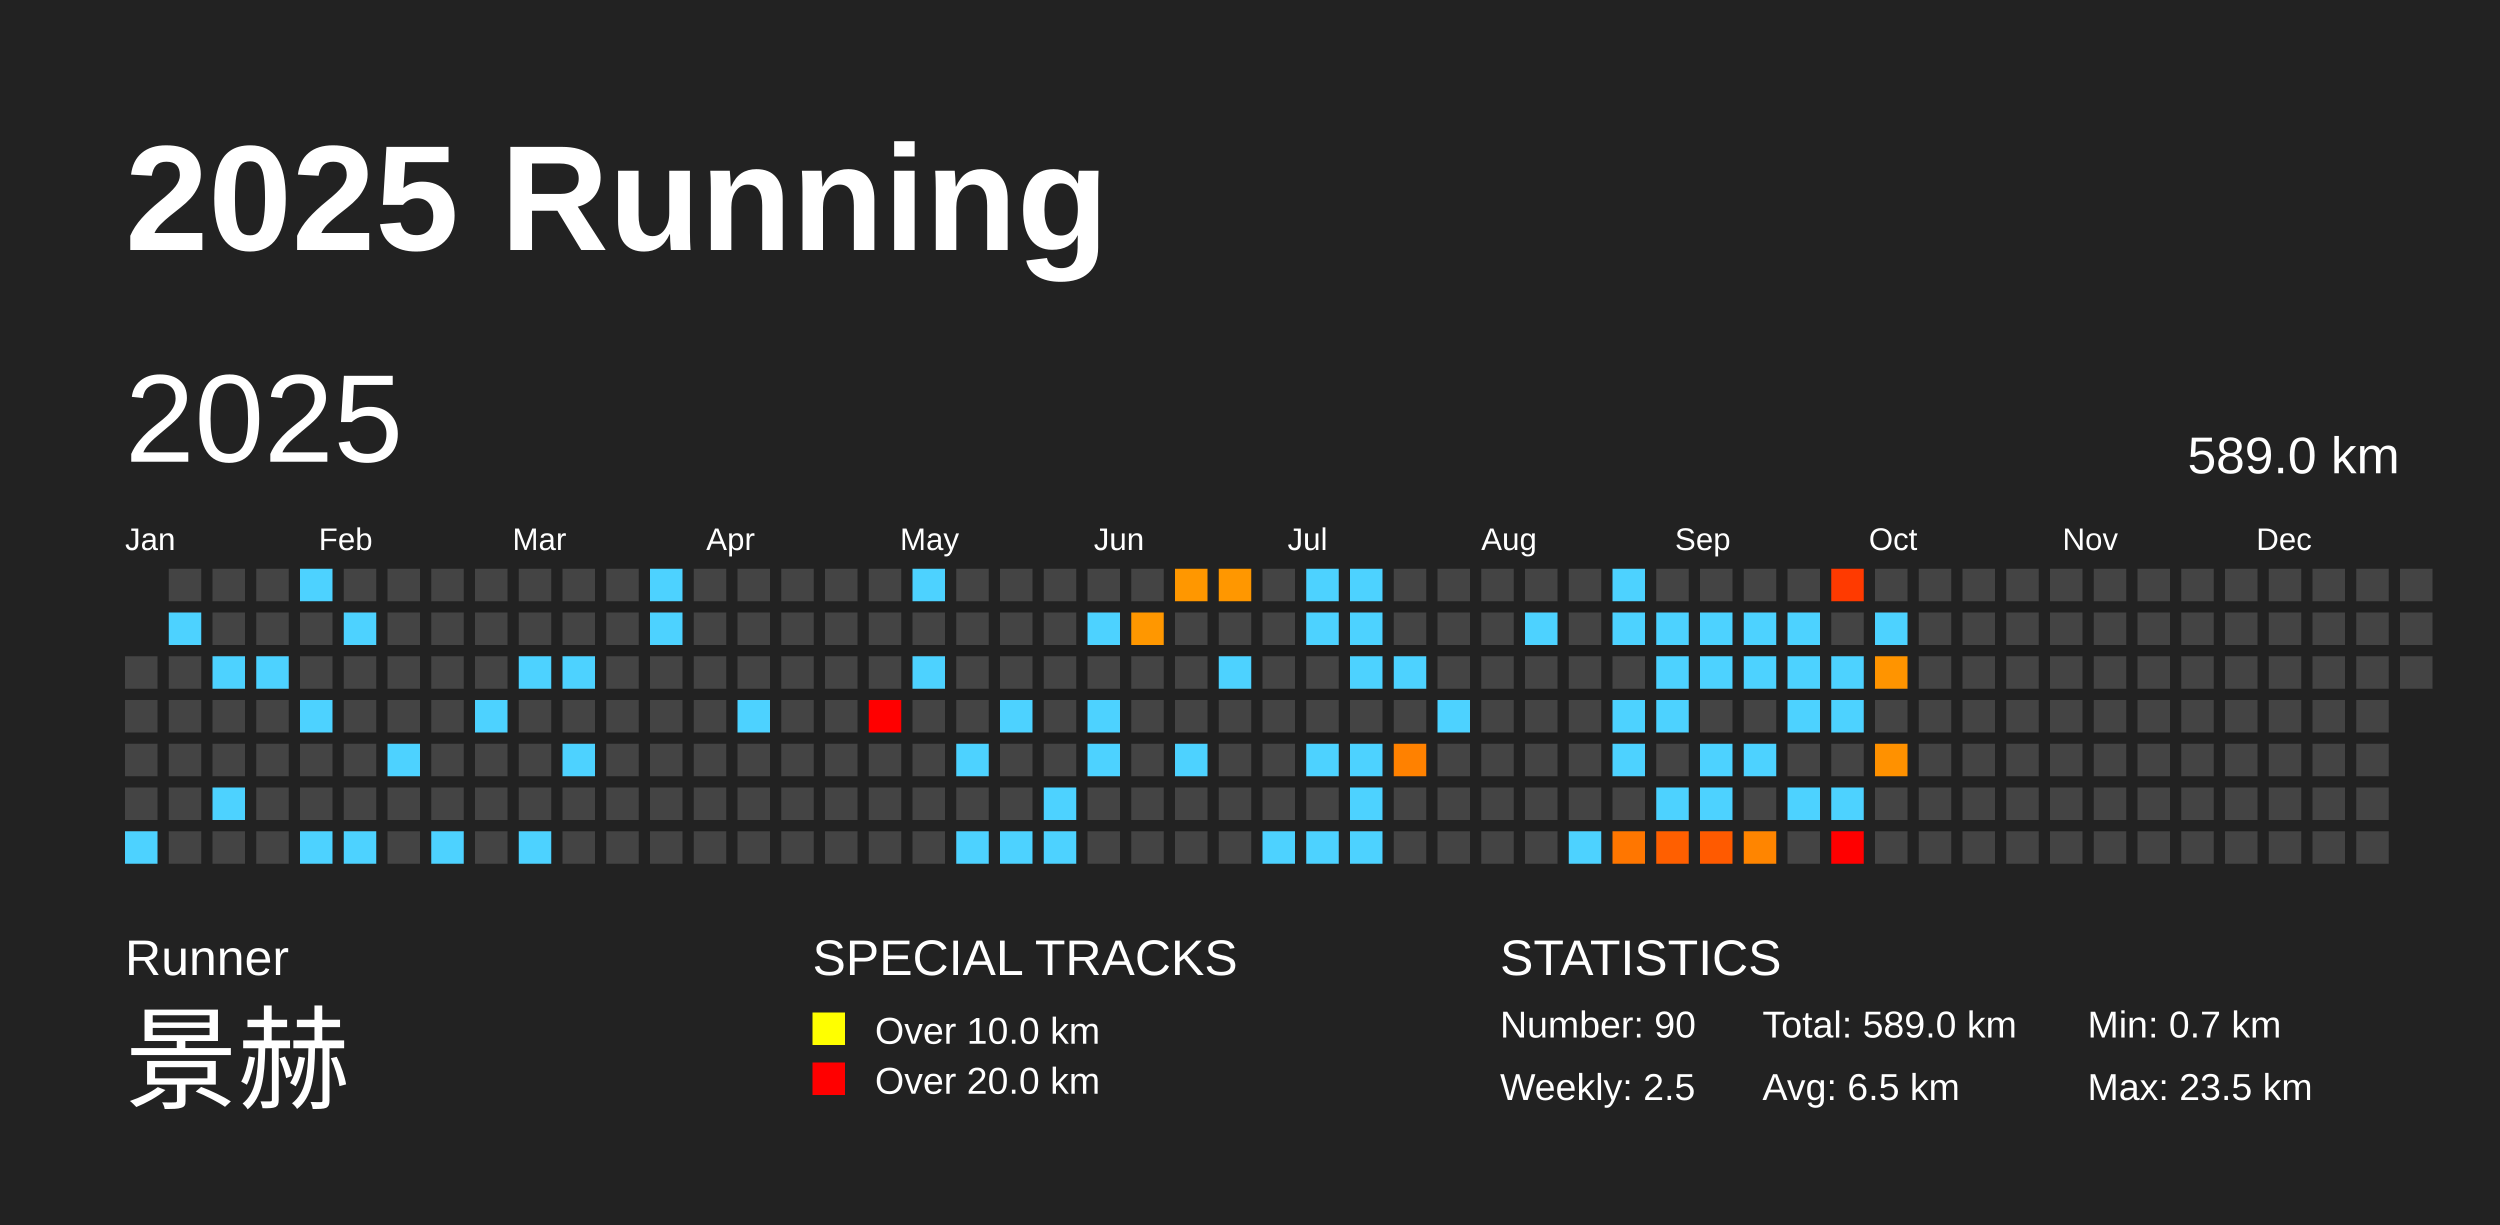
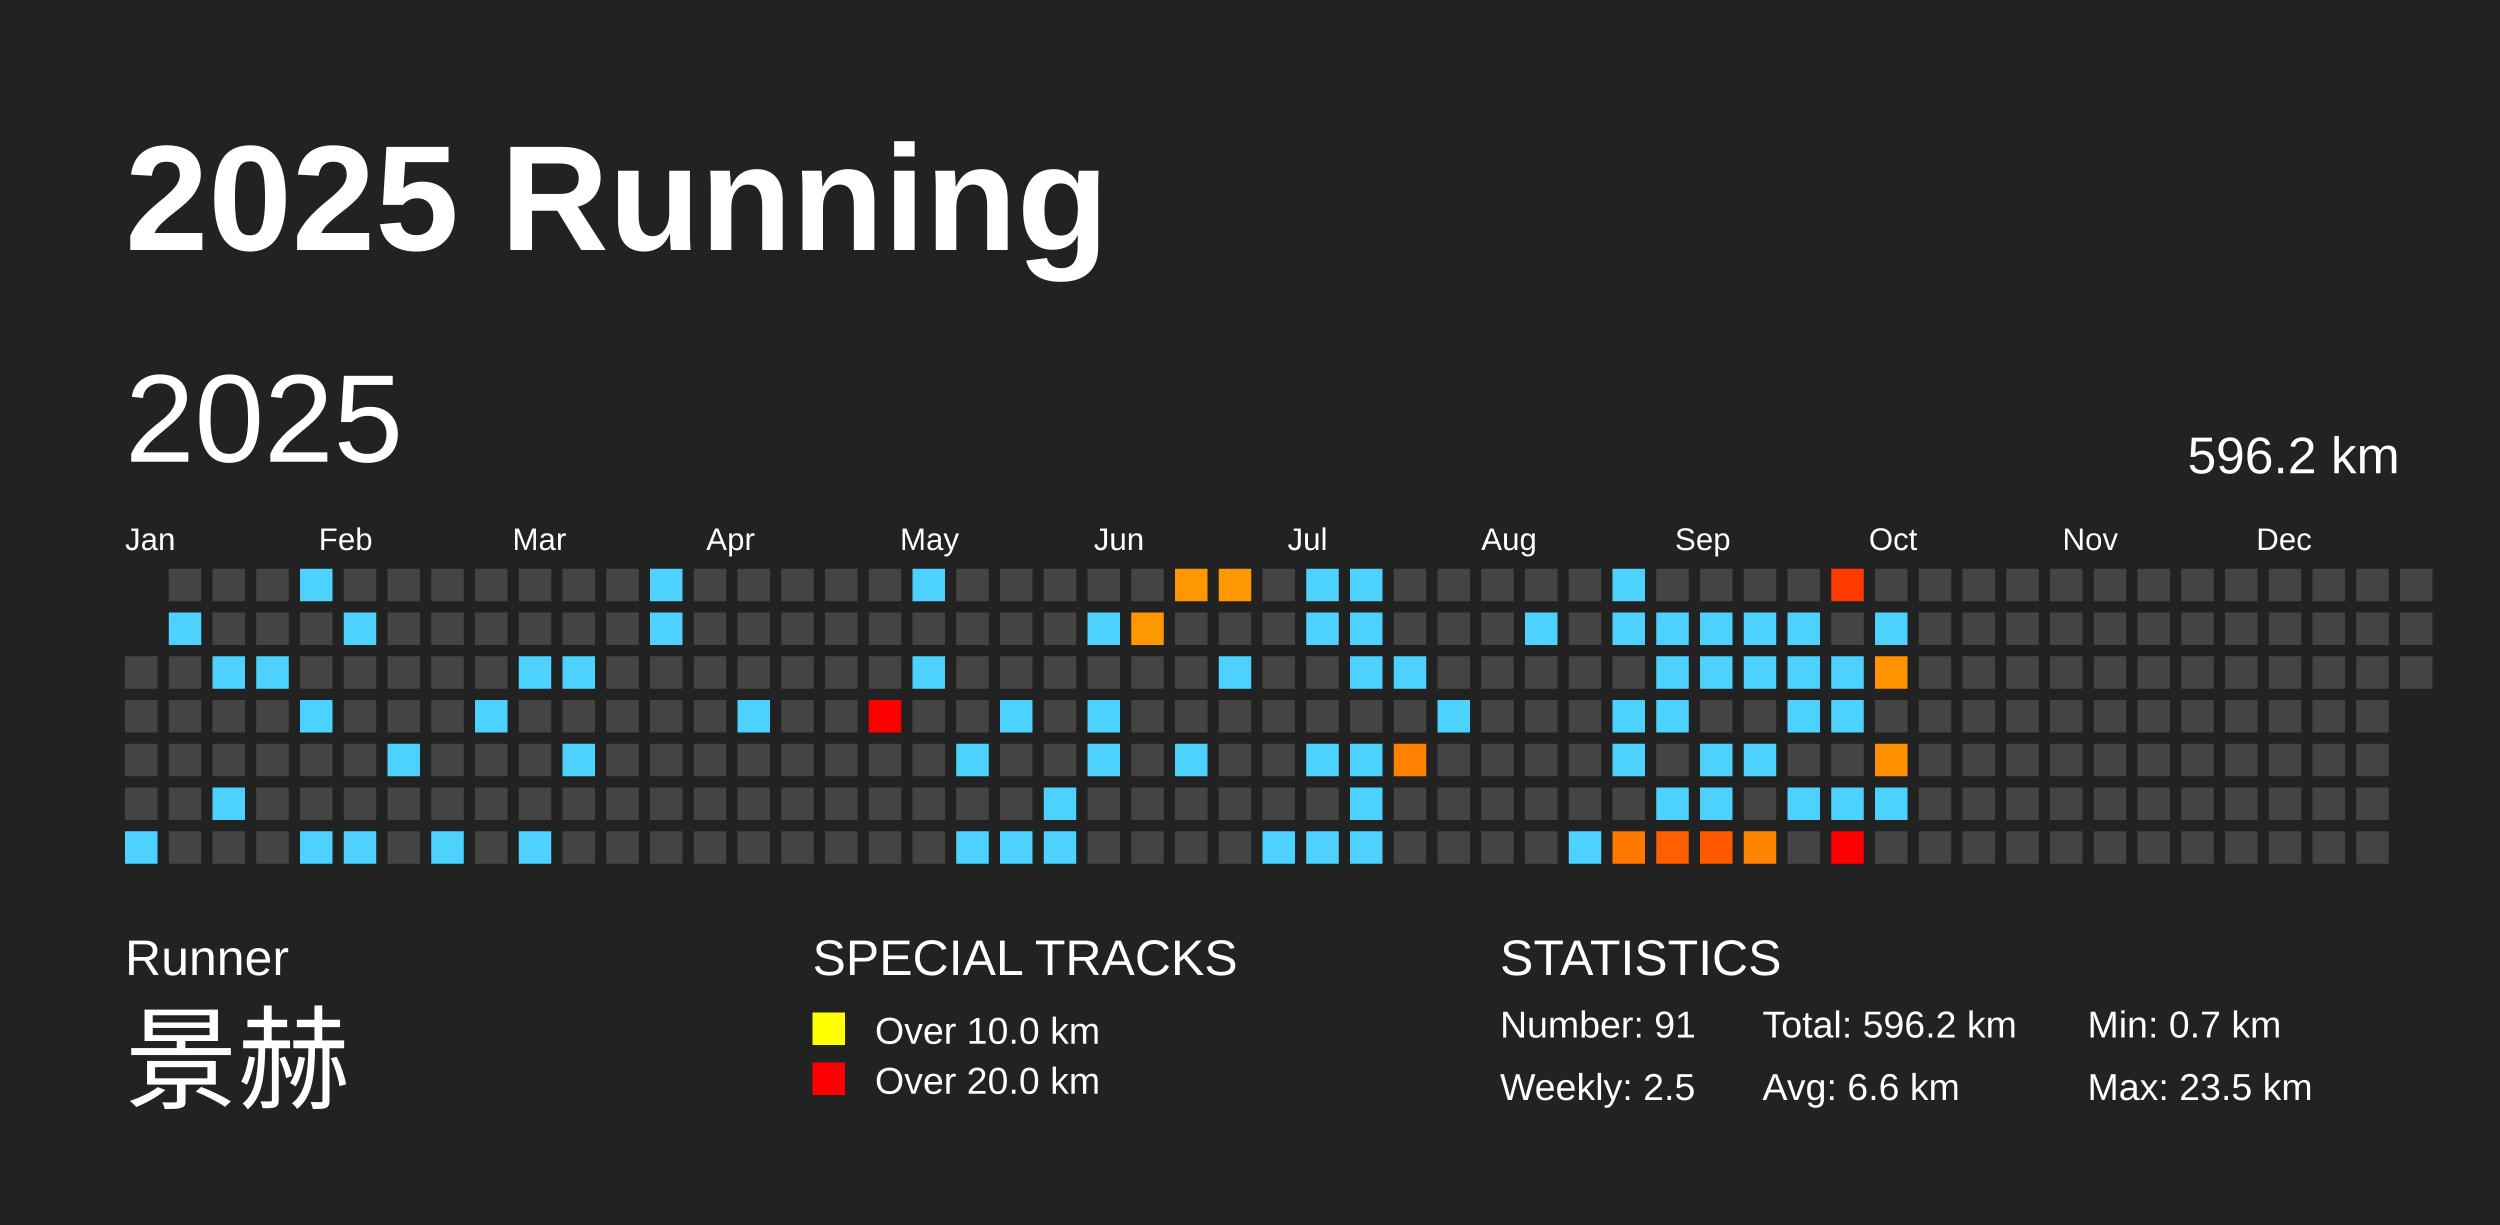
<svg xmlns="http://www.w3.org/2000/svg" baseProfile="full" height="98mm" version="1.1" viewBox="0,0,200,98" width="200mm">
  <defs />
  <rect fill="#222222" height="98" width="200" x="0" y="0" />
  <text fill="#FFFFFF" style="font-size:12px; font-family:Arial; font-weight:bold;" x="10" y="20">2025 Running</text>
  <text fill="#FFFFFF" style="font-size:4px; font-family:Arial" x="10" y="78">Runner</text>
  <text fill="#FFFFFF" style="font-size:9px; font-family:Arial" x="10" y="88">景赫</text>
  <text fill="#FFFFFF" style="font-size:4px; font-family:Arial" x="65" y="78">SPECIAL TRACKS</text>
  <rect fill="yellow" height="2.6" width="2.6" x="65" y="81" />
  <text fill="#FFFFFF" style="font-size:3px; font-family:Arial" x="70" y="83.5">Over 10.0 km</text>
  <rect fill="red" height="2.6" width="2.6" x="65" y="85" />
  <text fill="#FFFFFF" style="font-size:3px; font-family:Arial" x="70" y="87.5">Over 20.0 km</text>
  <text fill="#FFFFFF" style="font-size:4px; font-family:Arial" x="120" y="78">STATISTICS</text>
-   <text fill="#FFFFFF" style="font-size:3px; font-family:Arial" x="120" y="83">Number: 90</text>
+   <text fill="#FFFFFF" style="font-size:3px; font-family:Arial" x="120" y="83">Number: 91</text>
  <text fill="#FFFFFF" style="font-size:3px; font-family:Arial" x="120" y="88">Weekly: 2.5</text>
-   <text fill="#FFFFFF" style="font-size:3px; font-family:Arial" x="141" y="83">Total: 589.0 km</text>
-   <text fill="#FFFFFF" style="font-size:3px; font-family:Arial" x="141" y="88">Avg: 6.5 km</text>
+   <text fill="#FFFFFF" style="font-size:3px; font-family:Arial" x="141" y="83">Total: 596.2 km</text>
+   <text fill="#FFFFFF" style="font-size:3px; font-family:Arial" x="141" y="88">Avg: 6.6 km</text>
  <text fill="#FFFFFF" style="font-size:3px; font-family:Arial" x="167" y="83">Min: 0.7 km</text>
  <text fill="#FFFFFF" style="font-size:3px; font-family:Arial" x="167" y="88">Max: 23.5 km</text>
  <text dominant-baseline="hanging" fill="#FFFFFF" style="font-size:10.0px; font-family:Arial;" x="10" y="30">2025</text>
-   <text dominant-baseline="hanging" fill="#FFFFFF" style="font-size:4.125px; font-family:Arial;" x="175" y="35">589.0 km</text>
+   <text dominant-baseline="hanging" fill="#FFFFFF" style="font-size:4.125px; font-family:Arial;" x="175" y="35">596.2 km</text>
  <text fill="#FFFFFF" style="font-size:2.5px; font-family:Arial" x="10.0" y="44">Jan</text>
  <text fill="#FFFFFF" style="font-size:2.5px; font-family:Arial" x="25.5" y="44">Feb</text>
  <text fill="#FFFFFF" style="font-size:2.5px; font-family:Arial" x="41.0" y="44">Mar</text>
  <text fill="#FFFFFF" style="font-size:2.5px; font-family:Arial" x="56.5" y="44">Apr</text>
  <text fill="#FFFFFF" style="font-size:2.5px; font-family:Arial" x="72.0" y="44">May</text>
  <text fill="#FFFFFF" style="font-size:2.5px; font-family:Arial" x="87.5" y="44">Jun</text>
  <text fill="#FFFFFF" style="font-size:2.5px; font-family:Arial" x="103.0" y="44">Jul</text>
  <text fill="#FFFFFF" style="font-size:2.5px; font-family:Arial" x="118.5" y="44">Aug</text>
  <text fill="#FFFFFF" style="font-size:2.5px; font-family:Arial" x="134.0" y="44">Sep</text>
  <text fill="#FFFFFF" style="font-size:2.5px; font-family:Arial" x="149.5" y="44">Oct</text>
  <text fill="#FFFFFF" style="font-size:2.5px; font-family:Arial" x="165.0" y="44">Nov</text>
  <text fill="#FFFFFF" style="font-size:2.5px; font-family:Arial" x="180.5" y="44">Dec</text>
  <rect fill="#444444" height="2.6" width="2.6" x="10.0" y="52.5" />
  <rect fill="#444444" height="2.6" width="2.6" x="10.0" y="56.0" />
  <rect fill="#444444" height="2.6" width="2.6" x="10.0" y="59.5" />
  <rect fill="#444444" height="2.6" width="2.6" x="10.0" y="63.0" />
  <rect fill="#4dd2ff" height="2.6" width="2.6" x="10.0" y="66.5" />
  <rect fill="#444444" height="2.6" width="2.6" x="13.5" y="45.5" />
  <rect fill="#4dd2ff" height="2.6" width="2.6" x="13.5" y="49.0" />
  <rect fill="#444444" height="2.6" width="2.6" x="13.5" y="52.5" />
  <rect fill="#444444" height="2.6" width="2.6" x="13.5" y="56.0" />
  <rect fill="#444444" height="2.6" width="2.6" x="13.5" y="59.5" />
  <rect fill="#444444" height="2.6" width="2.6" x="13.5" y="63.0" />
  <rect fill="#444444" height="2.6" width="2.6" x="13.5" y="66.5" />
  <rect fill="#444444" height="2.6" width="2.6" x="17.0" y="45.5" />
  <rect fill="#444444" height="2.6" width="2.6" x="17.0" y="49.0" />
  <rect fill="#4dd2ff" height="2.6" width="2.6" x="17.0" y="52.5" />
  <rect fill="#444444" height="2.6" width="2.6" x="17.0" y="56.0" />
  <rect fill="#444444" height="2.6" width="2.6" x="17.0" y="59.5" />
  <rect fill="#4dd2ff" height="2.6" width="2.6" x="17.0" y="63.0" />
  <rect fill="#444444" height="2.6" width="2.6" x="17.0" y="66.5" />
  <rect fill="#444444" height="2.6" width="2.6" x="20.5" y="45.5" />
  <rect fill="#444444" height="2.6" width="2.6" x="20.5" y="49.0" />
  <rect fill="#4dd2ff" height="2.6" width="2.6" x="20.5" y="52.5" />
  <rect fill="#444444" height="2.6" width="2.6" x="20.5" y="56.0" />
  <rect fill="#444444" height="2.6" width="2.6" x="20.5" y="59.5" />
  <rect fill="#444444" height="2.6" width="2.6" x="20.5" y="63.0" />
  <rect fill="#444444" height="2.6" width="2.6" x="20.5" y="66.5" />
  <rect fill="#4dd2ff" height="2.6" width="2.6" x="24.0" y="45.5" />
  <rect fill="#444444" height="2.6" width="2.6" x="24.0" y="49.0" />
  <rect fill="#444444" height="2.6" width="2.6" x="24.0" y="52.5" />
  <rect fill="#4dd2ff" height="2.6" width="2.6" x="24.0" y="56.0" />
  <rect fill="#444444" height="2.6" width="2.6" x="24.0" y="59.5" />
  <rect fill="#444444" height="2.6" width="2.6" x="24.0" y="63.0" />
  <rect fill="#4dd2ff" height="2.6" width="2.6" x="24.0" y="66.5" />
  <rect fill="#444444" height="2.6" width="2.6" x="27.5" y="45.5" />
  <rect fill="#4dd2ff" height="2.6" width="2.6" x="27.5" y="49.0" />
  <rect fill="#444444" height="2.6" width="2.6" x="27.5" y="52.5" />
  <rect fill="#444444" height="2.6" width="2.6" x="27.5" y="56.0" />
  <rect fill="#444444" height="2.6" width="2.6" x="27.5" y="59.5" />
  <rect fill="#444444" height="2.6" width="2.6" x="27.5" y="63.0" />
  <rect fill="#4dd2ff" height="2.6" width="2.6" x="27.5" y="66.5" />
  <rect fill="#444444" height="2.6" width="2.6" x="31.0" y="45.5" />
  <rect fill="#444444" height="2.6" width="2.6" x="31.0" y="49.0" />
  <rect fill="#444444" height="2.6" width="2.6" x="31.0" y="52.5" />
  <rect fill="#444444" height="2.6" width="2.6" x="31.0" y="56.0" />
  <rect fill="#4dd2ff" height="2.6" width="2.6" x="31.0" y="59.5" />
  <rect fill="#444444" height="2.6" width="2.6" x="31.0" y="63.0" />
  <rect fill="#444444" height="2.6" width="2.6" x="31.0" y="66.5" />
  <rect fill="#444444" height="2.6" width="2.6" x="34.5" y="45.5" />
  <rect fill="#444444" height="2.6" width="2.6" x="34.5" y="49.0" />
  <rect fill="#444444" height="2.6" width="2.6" x="34.5" y="52.5" />
  <rect fill="#444444" height="2.6" width="2.6" x="34.5" y="56.0" />
  <rect fill="#444444" height="2.6" width="2.6" x="34.5" y="59.5" />
  <rect fill="#444444" height="2.6" width="2.6" x="34.5" y="63.0" />
  <rect fill="#4dd2ff" height="2.6" width="2.6" x="34.5" y="66.5" />
  <rect fill="#444444" height="2.6" width="2.6" x="38.0" y="45.5" />
  <rect fill="#444444" height="2.6" width="2.6" x="38.0" y="49.0" />
  <rect fill="#444444" height="2.6" width="2.6" x="38.0" y="52.5" />
  <rect fill="#4dd2ff" height="2.6" width="2.6" x="38.0" y="56.0" />
  <rect fill="#444444" height="2.6" width="2.6" x="38.0" y="59.5" />
  <rect fill="#444444" height="2.6" width="2.6" x="38.0" y="63.0" />
  <rect fill="#444444" height="2.6" width="2.6" x="38.0" y="66.5" />
  <rect fill="#444444" height="2.6" width="2.6" x="41.5" y="45.5" />
  <rect fill="#444444" height="2.6" width="2.6" x="41.5" y="49.0" />
  <rect fill="#4dd2ff" height="2.6" width="2.6" x="41.5" y="52.5" />
  <rect fill="#444444" height="2.6" width="2.6" x="41.5" y="56.0" />
  <rect fill="#444444" height="2.6" width="2.6" x="41.5" y="59.5" />
  <rect fill="#444444" height="2.6" width="2.6" x="41.5" y="63.0" />
  <rect fill="#4dd2ff" height="2.6" width="2.6" x="41.5" y="66.5" />
  <rect fill="#444444" height="2.6" width="2.6" x="45.0" y="45.5" />
  <rect fill="#444444" height="2.6" width="2.6" x="45.0" y="49.0" />
  <rect fill="#4dd2ff" height="2.6" width="2.6" x="45.0" y="52.5" />
  <rect fill="#444444" height="2.6" width="2.6" x="45.0" y="56.0" />
  <rect fill="#4dd2ff" height="2.6" width="2.6" x="45.0" y="59.5" />
  <rect fill="#444444" height="2.6" width="2.6" x="45.0" y="63.0" />
  <rect fill="#444444" height="2.6" width="2.6" x="45.0" y="66.5" />
  <rect fill="#444444" height="2.6" width="2.6" x="48.5" y="45.5" />
  <rect fill="#444444" height="2.6" width="2.6" x="48.5" y="49.0" />
  <rect fill="#444444" height="2.6" width="2.6" x="48.5" y="52.5" />
  <rect fill="#444444" height="2.6" width="2.6" x="48.5" y="56.0" />
  <rect fill="#444444" height="2.6" width="2.6" x="48.5" y="59.5" />
  <rect fill="#444444" height="2.6" width="2.6" x="48.5" y="63.0" />
  <rect fill="#444444" height="2.6" width="2.6" x="48.5" y="66.5" />
  <rect fill="#4dd2ff" height="2.6" width="2.6" x="52.0" y="45.5" />
  <rect fill="#4dd2ff" height="2.6" width="2.6" x="52.0" y="49.0" />
  <rect fill="#444444" height="2.6" width="2.6" x="52.0" y="52.5" />
  <rect fill="#444444" height="2.6" width="2.6" x="52.0" y="56.0" />
  <rect fill="#444444" height="2.6" width="2.6" x="52.0" y="59.5" />
  <rect fill="#444444" height="2.6" width="2.6" x="52.0" y="63.0" />
  <rect fill="#444444" height="2.6" width="2.6" x="52.0" y="66.5" />
  <rect fill="#444444" height="2.6" width="2.6" x="55.5" y="45.5" />
  <rect fill="#444444" height="2.6" width="2.6" x="55.5" y="49.0" />
  <rect fill="#444444" height="2.6" width="2.6" x="55.5" y="52.5" />
  <rect fill="#444444" height="2.6" width="2.6" x="55.5" y="56.0" />
  <rect fill="#444444" height="2.6" width="2.6" x="55.5" y="59.5" />
  <rect fill="#444444" height="2.6" width="2.6" x="55.5" y="63.0" />
  <rect fill="#444444" height="2.6" width="2.6" x="55.5" y="66.5" />
  <rect fill="#444444" height="2.6" width="2.6" x="59.0" y="45.5" />
  <rect fill="#444444" height="2.6" width="2.6" x="59.0" y="49.0" />
  <rect fill="#444444" height="2.6" width="2.6" x="59.0" y="52.5" />
  <rect fill="#4dd2ff" height="2.6" width="2.6" x="59.0" y="56.0" />
  <rect fill="#444444" height="2.6" width="2.6" x="59.0" y="59.5" />
  <rect fill="#444444" height="2.6" width="2.6" x="59.0" y="63.0" />
  <rect fill="#444444" height="2.6" width="2.6" x="59.0" y="66.5" />
  <rect fill="#444444" height="2.6" width="2.6" x="62.5" y="45.5" />
  <rect fill="#444444" height="2.6" width="2.6" x="62.5" y="49.0" />
  <rect fill="#444444" height="2.6" width="2.6" x="62.5" y="52.5" />
  <rect fill="#444444" height="2.6" width="2.6" x="62.5" y="56.0" />
  <rect fill="#444444" height="2.6" width="2.6" x="62.5" y="59.5" />
  <rect fill="#444444" height="2.6" width="2.6" x="62.5" y="63.0" />
  <rect fill="#444444" height="2.6" width="2.6" x="62.5" y="66.5" />
  <rect fill="#444444" height="2.6" width="2.6" x="66.0" y="45.5" />
  <rect fill="#444444" height="2.6" width="2.6" x="66.0" y="49.0" />
  <rect fill="#444444" height="2.6" width="2.6" x="66.0" y="52.5" />
  <rect fill="#444444" height="2.6" width="2.6" x="66.0" y="56.0" />
  <rect fill="#444444" height="2.6" width="2.6" x="66.0" y="59.5" />
  <rect fill="#444444" height="2.6" width="2.6" x="66.0" y="63.0" />
  <rect fill="#444444" height="2.6" width="2.6" x="66.0" y="66.5" />
  <rect fill="#444444" height="2.6" width="2.6" x="69.5" y="45.5" />
  <rect fill="#444444" height="2.6" width="2.6" x="69.5" y="49.0" />
  <rect fill="#444444" height="2.6" width="2.6" x="69.5" y="52.5" />
  <rect fill="red" height="2.6" width="2.6" x="69.5" y="56.0" />
  <rect fill="#444444" height="2.6" width="2.6" x="69.5" y="59.5" />
  <rect fill="#444444" height="2.6" width="2.6" x="69.5" y="63.0" />
  <rect fill="#444444" height="2.6" width="2.6" x="69.5" y="66.5" />
  <rect fill="#4dd2ff" height="2.6" width="2.6" x="73.0" y="45.5" />
  <rect fill="#444444" height="2.6" width="2.6" x="73.0" y="49.0" />
  <rect fill="#4dd2ff" height="2.6" width="2.6" x="73.0" y="52.5" />
  <rect fill="#444444" height="2.6" width="2.6" x="73.0" y="56.0" />
  <rect fill="#444444" height="2.6" width="2.6" x="73.0" y="59.5" />
  <rect fill="#444444" height="2.6" width="2.6" x="73.0" y="63.0" />
  <rect fill="#444444" height="2.6" width="2.6" x="73.0" y="66.5" />
  <rect fill="#444444" height="2.6" width="2.6" x="76.5" y="45.5" />
  <rect fill="#444444" height="2.6" width="2.6" x="76.5" y="49.0" />
  <rect fill="#444444" height="2.6" width="2.6" x="76.5" y="52.5" />
  <rect fill="#444444" height="2.6" width="2.6" x="76.5" y="56.0" />
  <rect fill="#4dd2ff" height="2.6" width="2.6" x="76.5" y="59.5" />
  <rect fill="#444444" height="2.6" width="2.6" x="76.5" y="63.0" />
  <rect fill="#4dd2ff" height="2.6" width="2.6" x="76.5" y="66.5" />
  <rect fill="#444444" height="2.6" width="2.6" x="80.0" y="45.5" />
  <rect fill="#444444" height="2.6" width="2.6" x="80.0" y="49.0" />
  <rect fill="#444444" height="2.6" width="2.6" x="80.0" y="52.5" />
  <rect fill="#4dd2ff" height="2.6" width="2.6" x="80.0" y="56.0" />
  <rect fill="#444444" height="2.6" width="2.6" x="80.0" y="59.5" />
  <rect fill="#444444" height="2.6" width="2.6" x="80.0" y="63.0" />
  <rect fill="#4dd2ff" height="2.6" width="2.6" x="80.0" y="66.5" />
  <rect fill="#444444" height="2.6" width="2.6" x="83.5" y="45.5" />
  <rect fill="#444444" height="2.6" width="2.6" x="83.5" y="49.0" />
  <rect fill="#444444" height="2.6" width="2.6" x="83.5" y="52.5" />
  <rect fill="#444444" height="2.6" width="2.6" x="83.5" y="56.0" />
  <rect fill="#444444" height="2.6" width="2.6" x="83.5" y="59.5" />
  <rect fill="#4dd2ff" height="2.6" width="2.6" x="83.5" y="63.0" />
  <rect fill="#4dd2ff" height="2.6" width="2.6" x="83.5" y="66.5" />
  <rect fill="#444444" height="2.6" width="2.6" x="87.0" y="45.5" />
  <rect fill="#4dd2ff" height="2.6" width="2.6" x="87.0" y="49.0" />
  <rect fill="#444444" height="2.6" width="2.6" x="87.0" y="52.5" />
  <rect fill="#4dd2ff" height="2.6" width="2.6" x="87.0" y="56.0" />
  <rect fill="#4dd2ff" height="2.6" width="2.6" x="87.0" y="59.5" />
  <rect fill="#444444" height="2.6" width="2.6" x="87.0" y="63.0" />
  <rect fill="#444444" height="2.6" width="2.6" x="87.0" y="66.5" />
  <rect fill="#444444" height="2.6" width="2.6" x="90.5" y="45.5" />
  <rect fill="#ff9700" height="2.6" width="2.6" x="90.5" y="49.0" />
  <rect fill="#444444" height="2.6" width="2.6" x="90.5" y="52.5" />
  <rect fill="#444444" height="2.6" width="2.6" x="90.5" y="56.0" />
  <rect fill="#444444" height="2.6" width="2.6" x="90.5" y="59.5" />
  <rect fill="#444444" height="2.6" width="2.6" x="90.5" y="63.0" />
  <rect fill="#444444" height="2.6" width="2.6" x="90.5" y="66.5" />
  <rect fill="#ff9700" height="2.6" width="2.6" x="94.0" y="45.5" />
  <rect fill="#444444" height="2.6" width="2.6" x="94.0" y="49.0" />
  <rect fill="#444444" height="2.6" width="2.6" x="94.0" y="52.5" />
  <rect fill="#444444" height="2.6" width="2.6" x="94.0" y="56.0" />
  <rect fill="#4dd2ff" height="2.6" width="2.6" x="94.0" y="59.5" />
  <rect fill="#444444" height="2.6" width="2.6" x="94.0" y="63.0" />
  <rect fill="#444444" height="2.6" width="2.6" x="94.0" y="66.5" />
  <rect fill="#ff9700" height="2.6" width="2.6" x="97.5" y="45.5" />
  <rect fill="#444444" height="2.6" width="2.6" x="97.5" y="49.0" />
  <rect fill="#4dd2ff" height="2.6" width="2.6" x="97.5" y="52.5" />
  <rect fill="#444444" height="2.6" width="2.6" x="97.5" y="56.0" />
  <rect fill="#444444" height="2.6" width="2.6" x="97.5" y="59.5" />
  <rect fill="#444444" height="2.6" width="2.6" x="97.5" y="63.0" />
  <rect fill="#444444" height="2.6" width="2.6" x="97.5" y="66.5" />
  <rect fill="#444444" height="2.6" width="2.6" x="101.0" y="45.5" />
  <rect fill="#444444" height="2.6" width="2.6" x="101.0" y="49.0" />
  <rect fill="#444444" height="2.6" width="2.6" x="101.0" y="52.5" />
  <rect fill="#444444" height="2.6" width="2.6" x="101.0" y="56.0" />
  <rect fill="#444444" height="2.6" width="2.6" x="101.0" y="59.5" />
  <rect fill="#444444" height="2.6" width="2.6" x="101.0" y="63.0" />
  <rect fill="#4dd2ff" height="2.6" width="2.6" x="101.0" y="66.5" />
  <rect fill="#4dd2ff" height="2.6" width="2.6" x="104.5" y="45.5" />
  <rect fill="#4dd2ff" height="2.6" width="2.6" x="104.5" y="49.0" />
  <rect fill="#444444" height="2.6" width="2.6" x="104.5" y="52.5" />
  <rect fill="#444444" height="2.6" width="2.6" x="104.5" y="56.0" />
  <rect fill="#4dd2ff" height="2.6" width="2.6" x="104.5" y="59.5" />
  <rect fill="#444444" height="2.6" width="2.6" x="104.5" y="63.0" />
  <rect fill="#4dd2ff" height="2.6" width="2.6" x="104.5" y="66.5" />
  <rect fill="#4dd2ff" height="2.6" width="2.6" x="108.0" y="45.5" />
  <rect fill="#4dd2ff" height="2.6" width="2.6" x="108.0" y="49.0" />
  <rect fill="#4dd2ff" height="2.6" width="2.6" x="108.0" y="52.5" />
  <rect fill="#444444" height="2.6" width="2.6" x="108.0" y="56.0" />
  <rect fill="#4dd2ff" height="2.6" width="2.6" x="108.0" y="59.5" />
  <rect fill="#4dd2ff" height="2.6" width="2.6" x="108.0" y="63.0" />
  <rect fill="#4dd2ff" height="2.6" width="2.6" x="108.0" y="66.5" />
  <rect fill="#444444" height="2.6" width="2.6" x="111.5" y="45.5" />
  <rect fill="#444444" height="2.6" width="2.6" x="111.5" y="49.0" />
  <rect fill="#4dd2ff" height="2.6" width="2.6" x="111.5" y="52.5" />
  <rect fill="#444444" height="2.6" width="2.6" x="111.5" y="56.0" />
  <rect fill="#ff8100" height="2.6" width="2.6" x="111.5" y="59.5" />
  <rect fill="#444444" height="2.6" width="2.6" x="111.5" y="63.0" />
  <rect fill="#444444" height="2.6" width="2.6" x="111.5" y="66.5" />
  <rect fill="#444444" height="2.6" width="2.6" x="115.0" y="45.5" />
  <rect fill="#444444" height="2.6" width="2.6" x="115.0" y="49.0" />
  <rect fill="#444444" height="2.6" width="2.6" x="115.0" y="52.5" />
  <rect fill="#4dd2ff" height="2.6" width="2.6" x="115.0" y="56.0" />
  <rect fill="#444444" height="2.6" width="2.6" x="115.0" y="59.5" />
  <rect fill="#444444" height="2.6" width="2.6" x="115.0" y="63.0" />
  <rect fill="#444444" height="2.6" width="2.6" x="115.0" y="66.5" />
  <rect fill="#444444" height="2.6" width="2.6" x="118.5" y="45.5" />
  <rect fill="#444444" height="2.6" width="2.6" x="118.5" y="49.0" />
  <rect fill="#444444" height="2.6" width="2.6" x="118.5" y="52.5" />
  <rect fill="#444444" height="2.6" width="2.6" x="118.5" y="56.0" />
  <rect fill="#444444" height="2.6" width="2.6" x="118.5" y="59.5" />
  <rect fill="#444444" height="2.6" width="2.6" x="118.5" y="63.0" />
  <rect fill="#444444" height="2.6" width="2.6" x="118.5" y="66.5" />
  <rect fill="#444444" height="2.6" width="2.6" x="122.0" y="45.5" />
  <rect fill="#4dd2ff" height="2.6" width="2.6" x="122.0" y="49.0" />
  <rect fill="#444444" height="2.6" width="2.6" x="122.0" y="52.5" />
  <rect fill="#444444" height="2.6" width="2.6" x="122.0" y="56.0" />
  <rect fill="#444444" height="2.6" width="2.6" x="122.0" y="59.5" />
  <rect fill="#444444" height="2.6" width="2.6" x="122.0" y="63.0" />
  <rect fill="#444444" height="2.6" width="2.6" x="122.0" y="66.5" />
  <rect fill="#444444" height="2.6" width="2.6" x="125.5" y="45.5" />
  <rect fill="#444444" height="2.6" width="2.6" x="125.5" y="49.0" />
  <rect fill="#444444" height="2.6" width="2.6" x="125.5" y="52.5" />
  <rect fill="#444444" height="2.6" width="2.6" x="125.5" y="56.0" />
  <rect fill="#444444" height="2.6" width="2.6" x="125.5" y="59.5" />
  <rect fill="#444444" height="2.6" width="2.6" x="125.5" y="63.0" />
  <rect fill="#4dd2ff" height="2.6" width="2.6" x="125.5" y="66.5" />
  <rect fill="#4dd2ff" height="2.6" width="2.6" x="129.0" y="45.5" />
  <rect fill="#4dd2ff" height="2.6" width="2.6" x="129.0" y="49.0" />
  <rect fill="#444444" height="2.6" width="2.6" x="129.0" y="52.5" />
  <rect fill="#4dd2ff" height="2.6" width="2.6" x="129.0" y="56.0" />
  <rect fill="#4dd2ff" height="2.6" width="2.6" x="129.0" y="59.5" />
  <rect fill="#444444" height="2.6" width="2.6" x="129.0" y="63.0" />
  <rect fill="#ff7600" height="2.6" width="2.6" x="129.0" y="66.5" />
  <rect fill="#444444" height="2.6" width="2.6" x="132.5" y="45.5" />
  <rect fill="#4dd2ff" height="2.6" width="2.6" x="132.5" y="49.0" />
  <rect fill="#4dd2ff" height="2.6" width="2.6" x="132.5" y="52.5" />
  <rect fill="#4dd2ff" height="2.6" width="2.6" x="132.5" y="56.0" />
  <rect fill="#444444" height="2.6" width="2.6" x="132.5" y="59.5" />
  <rect fill="#4dd2ff" height="2.6" width="2.6" x="132.5" y="63.0" />
  <rect fill="#ff5f00" height="2.6" width="2.6" x="132.5" y="66.5" />
  <rect fill="#444444" height="2.6" width="2.6" x="136.0" y="45.5" />
  <rect fill="#4dd2ff" height="2.6" width="2.6" x="136.0" y="49.0" />
  <rect fill="#4dd2ff" height="2.6" width="2.6" x="136.0" y="52.5" />
  <rect fill="#444444" height="2.6" width="2.6" x="136.0" y="56.0" />
  <rect fill="#4dd2ff" height="2.6" width="2.6" x="136.0" y="59.5" />
  <rect fill="#4dd2ff" height="2.6" width="2.6" x="136.0" y="63.0" />
  <rect fill="#ff5a00" height="2.6" width="2.6" x="136.0" y="66.5" />
  <rect fill="#444444" height="2.6" width="2.6" x="139.5" y="45.5" />
  <rect fill="#4dd2ff" height="2.6" width="2.6" x="139.5" y="49.0" />
  <rect fill="#4dd2ff" height="2.6" width="2.6" x="139.5" y="52.5" />
  <rect fill="#444444" height="2.6" width="2.6" x="139.5" y="56.0" />
  <rect fill="#4dd2ff" height="2.6" width="2.6" x="139.5" y="59.5" />
  <rect fill="#444444" height="2.6" width="2.6" x="139.5" y="63.0" />
  <rect fill="#ff8500" height="2.6" width="2.6" x="139.5" y="66.5" />
  <rect fill="#444444" height="2.6" width="2.6" x="143.0" y="45.5" />
  <rect fill="#4dd2ff" height="2.6" width="2.6" x="143.0" y="49.0" />
  <rect fill="#4dd2ff" height="2.6" width="2.6" x="143.0" y="52.5" />
  <rect fill="#4dd2ff" height="2.6" width="2.6" x="143.0" y="56.0" />
  <rect fill="#444444" height="2.6" width="2.6" x="143.0" y="59.5" />
  <rect fill="#4dd2ff" height="2.6" width="2.6" x="143.0" y="63.0" />
  <rect fill="#444444" height="2.6" width="2.6" x="143.0" y="66.5" />
  <rect fill="#ff3a00" height="2.6" width="2.6" x="146.5" y="45.5" />
  <rect fill="#444444" height="2.6" width="2.6" x="146.5" y="49.0" />
  <rect fill="#4dd2ff" height="2.6" width="2.6" x="146.5" y="52.5" />
  <rect fill="#4dd2ff" height="2.6" width="2.6" x="146.5" y="56.0" />
  <rect fill="#444444" height="2.6" width="2.6" x="146.5" y="59.5" />
  <rect fill="#4dd2ff" height="2.6" width="2.6" x="146.5" y="63.0" />
  <rect fill="red" height="2.6" width="2.6" x="146.5" y="66.5" />
  <rect fill="#444444" height="2.6" width="2.6" x="150.0" y="45.5" />
  <rect fill="#4dd2ff" height="2.6" width="2.6" x="150.0" y="49.0" />
  <rect fill="#ff9400" height="2.6" width="2.6" x="150.0" y="52.5" />
  <rect fill="#444444" height="2.6" width="2.6" x="150.0" y="56.0" />
  <rect fill="#ff9100" height="2.6" width="2.6" x="150.0" y="59.5" />
-   <rect fill="#444444" height="2.6" width="2.6" x="150.0" y="63.0" />
+   <rect fill="#4dd2ff" height="2.6" width="2.6" x="150.0" y="63.0" />
  <rect fill="#444444" height="2.6" width="2.6" x="150.0" y="66.5" />
  <rect fill="#444444" height="2.6" width="2.6" x="153.5" y="45.5" />
  <rect fill="#444444" height="2.6" width="2.6" x="153.5" y="49.0" />
  <rect fill="#444444" height="2.6" width="2.6" x="153.5" y="52.5" />
  <rect fill="#444444" height="2.6" width="2.6" x="153.5" y="56.0" />
  <rect fill="#444444" height="2.6" width="2.6" x="153.5" y="59.5" />
  <rect fill="#444444" height="2.6" width="2.6" x="153.5" y="63.0" />
  <rect fill="#444444" height="2.6" width="2.6" x="153.5" y="66.5" />
  <rect fill="#444444" height="2.6" width="2.6" x="157.0" y="45.5" />
  <rect fill="#444444" height="2.6" width="2.6" x="157.0" y="49.0" />
  <rect fill="#444444" height="2.6" width="2.6" x="157.0" y="52.5" />
  <rect fill="#444444" height="2.6" width="2.6" x="157.0" y="56.0" />
  <rect fill="#444444" height="2.6" width="2.6" x="157.0" y="59.5" />
  <rect fill="#444444" height="2.6" width="2.6" x="157.0" y="63.0" />
  <rect fill="#444444" height="2.6" width="2.6" x="157.0" y="66.5" />
  <rect fill="#444444" height="2.6" width="2.6" x="160.5" y="45.5" />
  <rect fill="#444444" height="2.6" width="2.6" x="160.5" y="49.0" />
  <rect fill="#444444" height="2.6" width="2.6" x="160.5" y="52.5" />
  <rect fill="#444444" height="2.6" width="2.6" x="160.5" y="56.0" />
  <rect fill="#444444" height="2.6" width="2.6" x="160.5" y="59.5" />
  <rect fill="#444444" height="2.6" width="2.6" x="160.5" y="63.0" />
  <rect fill="#444444" height="2.6" width="2.6" x="160.5" y="66.5" />
  <rect fill="#444444" height="2.6" width="2.6" x="164.0" y="45.5" />
  <rect fill="#444444" height="2.6" width="2.6" x="164.0" y="49.0" />
  <rect fill="#444444" height="2.6" width="2.6" x="164.0" y="52.5" />
  <rect fill="#444444" height="2.6" width="2.6" x="164.0" y="56.0" />
  <rect fill="#444444" height="2.6" width="2.6" x="164.0" y="59.5" />
  <rect fill="#444444" height="2.6" width="2.6" x="164.0" y="63.0" />
  <rect fill="#444444" height="2.6" width="2.6" x="164.0" y="66.5" />
  <rect fill="#444444" height="2.6" width="2.6" x="167.5" y="45.5" />
  <rect fill="#444444" height="2.6" width="2.6" x="167.5" y="49.0" />
  <rect fill="#444444" height="2.6" width="2.6" x="167.5" y="52.5" />
  <rect fill="#444444" height="2.6" width="2.6" x="167.5" y="56.0" />
  <rect fill="#444444" height="2.6" width="2.6" x="167.5" y="59.5" />
  <rect fill="#444444" height="2.6" width="2.6" x="167.5" y="63.0" />
  <rect fill="#444444" height="2.6" width="2.6" x="167.5" y="66.5" />
  <rect fill="#444444" height="2.6" width="2.6" x="171.0" y="45.5" />
  <rect fill="#444444" height="2.6" width="2.6" x="171.0" y="49.0" />
  <rect fill="#444444" height="2.6" width="2.6" x="171.0" y="52.5" />
  <rect fill="#444444" height="2.6" width="2.6" x="171.0" y="56.0" />
  <rect fill="#444444" height="2.6" width="2.6" x="171.0" y="59.5" />
  <rect fill="#444444" height="2.6" width="2.6" x="171.0" y="63.0" />
  <rect fill="#444444" height="2.6" width="2.6" x="171.0" y="66.5" />
  <rect fill="#444444" height="2.6" width="2.6" x="174.5" y="45.5" />
  <rect fill="#444444" height="2.6" width="2.6" x="174.5" y="49.0" />
  <rect fill="#444444" height="2.6" width="2.6" x="174.5" y="52.5" />
  <rect fill="#444444" height="2.6" width="2.6" x="174.5" y="56.0" />
  <rect fill="#444444" height="2.6" width="2.6" x="174.5" y="59.5" />
  <rect fill="#444444" height="2.6" width="2.6" x="174.5" y="63.0" />
  <rect fill="#444444" height="2.6" width="2.6" x="174.5" y="66.5" />
  <rect fill="#444444" height="2.6" width="2.6" x="178.0" y="45.5" />
  <rect fill="#444444" height="2.6" width="2.6" x="178.0" y="49.0" />
  <rect fill="#444444" height="2.6" width="2.6" x="178.0" y="52.5" />
  <rect fill="#444444" height="2.6" width="2.6" x="178.0" y="56.0" />
  <rect fill="#444444" height="2.6" width="2.6" x="178.0" y="59.5" />
  <rect fill="#444444" height="2.6" width="2.6" x="178.0" y="63.0" />
  <rect fill="#444444" height="2.6" width="2.6" x="178.0" y="66.5" />
  <rect fill="#444444" height="2.6" width="2.6" x="181.5" y="45.5" />
  <rect fill="#444444" height="2.6" width="2.6" x="181.5" y="49.0" />
  <rect fill="#444444" height="2.6" width="2.6" x="181.5" y="52.5" />
  <rect fill="#444444" height="2.6" width="2.6" x="181.5" y="56.0" />
  <rect fill="#444444" height="2.6" width="2.6" x="181.5" y="59.5" />
  <rect fill="#444444" height="2.6" width="2.6" x="181.5" y="63.0" />
  <rect fill="#444444" height="2.6" width="2.6" x="181.5" y="66.5" />
  <rect fill="#444444" height="2.6" width="2.6" x="185.0" y="45.5" />
  <rect fill="#444444" height="2.6" width="2.6" x="185.0" y="49.0" />
  <rect fill="#444444" height="2.6" width="2.6" x="185.0" y="52.5" />
  <rect fill="#444444" height="2.6" width="2.6" x="185.0" y="56.0" />
  <rect fill="#444444" height="2.6" width="2.6" x="185.0" y="59.5" />
  <rect fill="#444444" height="2.6" width="2.6" x="185.0" y="63.0" />
  <rect fill="#444444" height="2.6" width="2.6" x="185.0" y="66.5" />
  <rect fill="#444444" height="2.6" width="2.6" x="188.5" y="45.5" />
  <rect fill="#444444" height="2.6" width="2.6" x="188.5" y="49.0" />
  <rect fill="#444444" height="2.6" width="2.6" x="188.5" y="52.5" />
  <rect fill="#444444" height="2.6" width="2.6" x="188.5" y="56.0" />
  <rect fill="#444444" height="2.6" width="2.6" x="188.5" y="59.5" />
  <rect fill="#444444" height="2.6" width="2.6" x="188.5" y="63.0" />
  <rect fill="#444444" height="2.6" width="2.6" x="188.5" y="66.5" />
  <rect fill="#444444" height="2.6" width="2.6" x="192.0" y="45.5" />
  <rect fill="#444444" height="2.6" width="2.6" x="192.0" y="49.0" />
  <rect fill="#444444" height="2.6" width="2.6" x="192.0" y="52.5" />
</svg>
